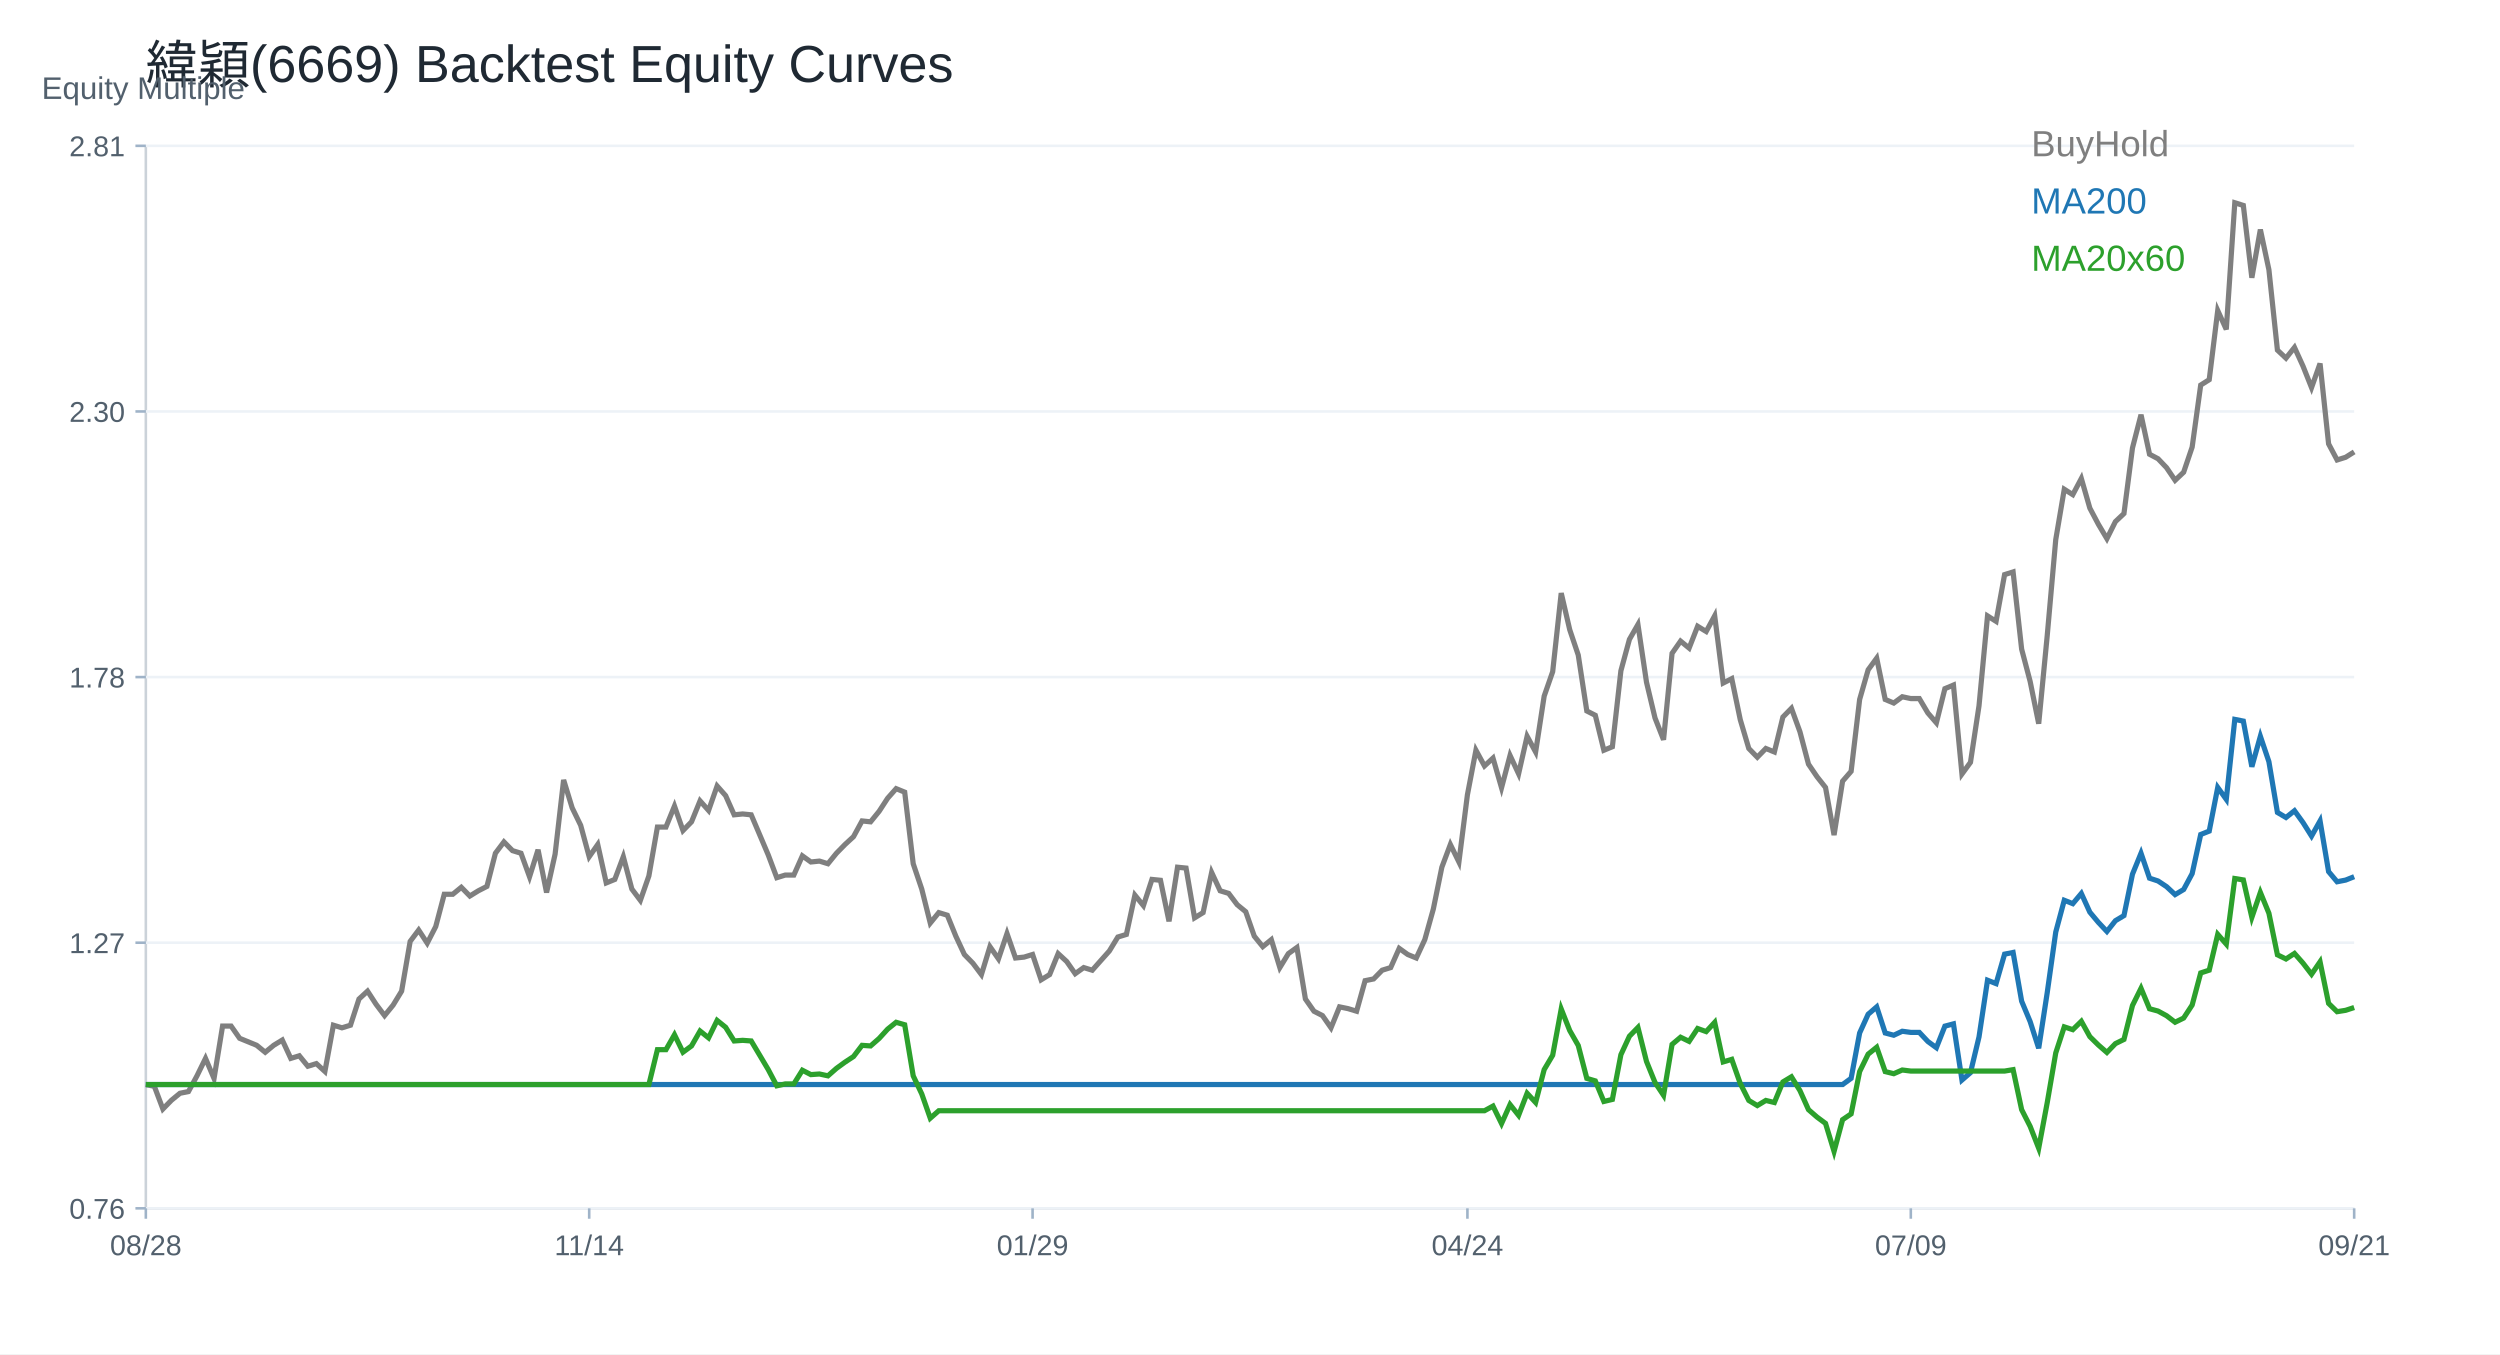
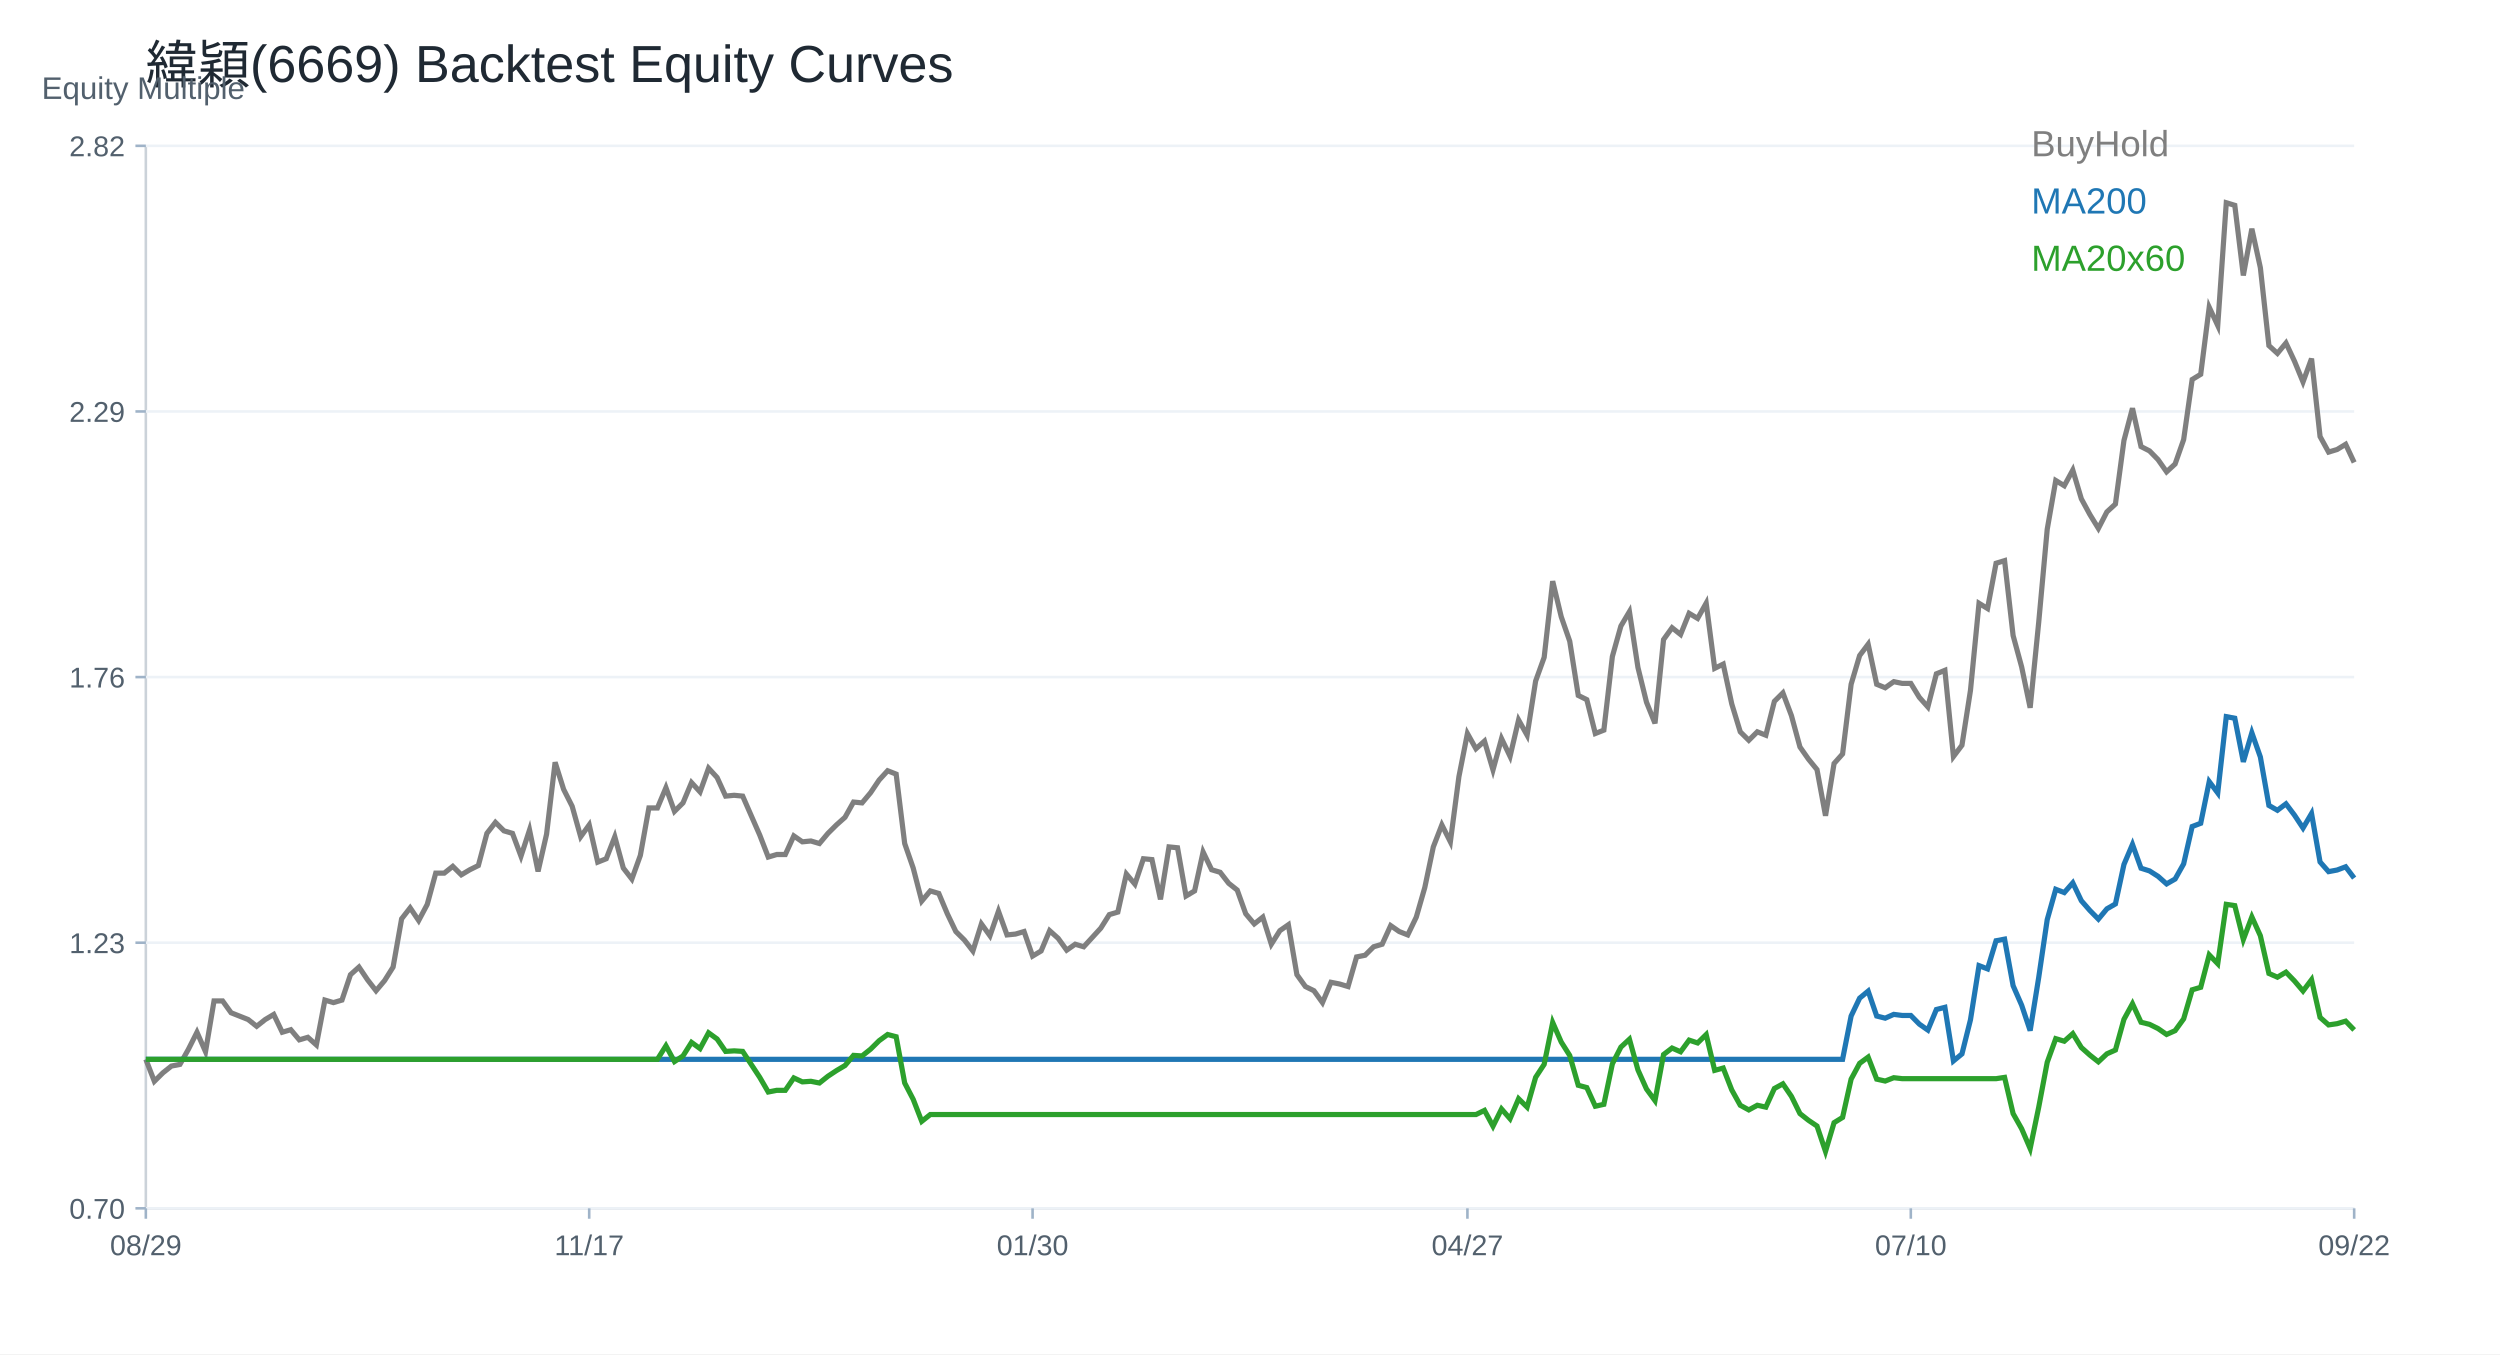
<svg xmlns="http://www.w3.org/2000/svg" width="960" height="520" viewBox="0 0 960 520">
  <rect width="100%" height="100%" fill="white" />
  <text x="56.00" y="32.00" font-size="20" font-family="Arial" fill="#1f2933" text-anchor="start">緯穎(6669) Backtest Equity Curves</text>
  <line x1="56" y1="464" x2="904" y2="464" stroke="#cbd2d9" />
  <line x1="56" y1="56" x2="56" y2="464" stroke="#cbd2d9" />
  <text x="16.00" y="38.00" font-size="12" font-family="Arial" fill="#52606d" text-anchor="start">Equity Multiple</text>
  <line x1="56" y1="464.00" x2="904" y2="464.00" stroke="#edf2f7" />
  <line x1="52" y1="464.00" x2="56" y2="464.00" stroke="#9fb3c8" />
-   <text x="48.00" y="468.00" font-size="11" font-family="Arial" fill="#52606d" text-anchor="end">0.76</text>
+   <text x="48.00" y="468.00" font-size="11" font-family="Arial" fill="#52606d" text-anchor="end">0.70</text>
  <line x1="56" y1="362.00" x2="904" y2="362.00" stroke="#edf2f7" />
  <line x1="52" y1="362.00" x2="56" y2="362.00" stroke="#9fb3c8" />
-   <text x="48.00" y="366.00" font-size="11" font-family="Arial" fill="#52606d" text-anchor="end">1.27</text>
+   <text x="48.00" y="366.00" font-size="11" font-family="Arial" fill="#52606d" text-anchor="end">1.23</text>
  <line x1="56" y1="260.00" x2="904" y2="260.00" stroke="#edf2f7" />
  <line x1="52" y1="260.00" x2="56" y2="260.00" stroke="#9fb3c8" />
-   <text x="48.00" y="264.00" font-size="11" font-family="Arial" fill="#52606d" text-anchor="end">1.78</text>
+   <text x="48.00" y="264.00" font-size="11" font-family="Arial" fill="#52606d" text-anchor="end">1.76</text>
  <line x1="56" y1="158.00" x2="904" y2="158.00" stroke="#edf2f7" />
  <line x1="52" y1="158.00" x2="56" y2="158.00" stroke="#9fb3c8" />
-   <text x="48.00" y="162.00" font-size="11" font-family="Arial" fill="#52606d" text-anchor="end">2.30</text>
+   <text x="48.00" y="162.00" font-size="11" font-family="Arial" fill="#52606d" text-anchor="end">2.29</text>
  <line x1="56" y1="56.00" x2="904" y2="56.00" stroke="#edf2f7" />
  <line x1="52" y1="56.00" x2="56" y2="56.00" stroke="#9fb3c8" />
-   <text x="48.00" y="60.00" font-size="11" font-family="Arial" fill="#52606d" text-anchor="end">2.81</text>
+   <text x="48.00" y="60.00" font-size="11" font-family="Arial" fill="#52606d" text-anchor="end">2.82</text>
  <line x1="56.00" y1="464" x2="56.00" y2="468" stroke="#9fb3c8" />
-   <text x="56.00" y="482.00" font-size="11" font-family="Arial" fill="#52606d" text-anchor="middle">08/28</text>
+   <text x="56.00" y="482.00" font-size="11" font-family="Arial" fill="#52606d" text-anchor="middle">08/29</text>
  <line x1="226.25" y1="464" x2="226.25" y2="468" stroke="#9fb3c8" />
-   <text x="226.25" y="482.00" font-size="11" font-family="Arial" fill="#52606d" text-anchor="middle">11/14</text>
+   <text x="226.25" y="482.00" font-size="11" font-family="Arial" fill="#52606d" text-anchor="middle">11/17</text>
  <line x1="396.51" y1="464" x2="396.51" y2="468" stroke="#9fb3c8" />
-   <text x="396.51" y="482.00" font-size="11" font-family="Arial" fill="#52606d" text-anchor="middle">01/29</text>
+   <text x="396.51" y="482.00" font-size="11" font-family="Arial" fill="#52606d" text-anchor="middle">01/30</text>
  <line x1="563.49" y1="464" x2="563.49" y2="468" stroke="#9fb3c8" />
-   <text x="563.49" y="482.00" font-size="11" font-family="Arial" fill="#52606d" text-anchor="middle">04/24</text>
+   <text x="563.49" y="482.00" font-size="11" font-family="Arial" fill="#52606d" text-anchor="middle">04/27</text>
  <line x1="733.75" y1="464" x2="733.75" y2="468" stroke="#9fb3c8" />
-   <text x="733.75" y="482.00" font-size="11" font-family="Arial" fill="#52606d" text-anchor="middle">07/09</text>
+   <text x="733.75" y="482.00" font-size="11" font-family="Arial" fill="#52606d" text-anchor="middle">07/10</text>
  <line x1="904.00" y1="464" x2="904.00" y2="468" stroke="#9fb3c8" />
-   <text x="904.00" y="482.00" font-size="11" font-family="Arial" fill="#52606d" text-anchor="middle">09/21</text>
-   <polyline fill="none" stroke="#7f7f7f" stroke-width="2" points="56.00,416.47 59.27,417.14 62.55,425.86 65.82,422.51 69.10,419.82 72.37,419.15 75.64,413.12 78.92,406.42 82.19,414.13 85.47,394.01 88.74,394.01 92.02,398.71 95.29,400.05 98.56,401.39 101.84,404.07 105.11,401.39 108.39,399.38 111.66,406.42 114.93,405.41 118.21,409.43 121.48,408.43 124.76,411.44 128.03,393.68 131.31,394.68 134.58,393.68 137.85,383.62 141.13,380.60 144.40,385.63 147.68,389.99 150.95,385.97 154.22,380.60 157.50,361.50 160.77,357.14 164.05,362.17 167.32,355.80 170.59,343.40 173.87,343.40 177.14,340.72 180.42,344.07 183.69,342.06 186.97,340.38 190.24,327.64 193.51,323.29 196.79,326.64 200.06,327.64 203.34,336.69 206.61,326.30 209.88,342.73 213.16,327.98 216.43,299.49 219.71,310.21 222.98,316.92 226.25,328.98 229.53,324.29 232.80,339.04 236.08,337.70 239.35,328.98 242.63,341.39 245.90,345.74 249.17,336.36 252.45,317.59 255.72,317.59 259.00,309.54 262.27,318.93 265.54,315.58 268.82,307.53 272.09,311.22 275.37,301.83 278.64,305.52 281.92,312.89 285.19,312.56 288.46,312.89 291.74,320.60 295.01,328.31 298.29,337.03 301.56,336.02 304.83,336.02 308.11,328.65 311.38,331.00 314.66,330.66 317.93,331.67 321.20,327.64 324.48,324.29 327.75,321.27 331.03,315.24 334.30,315.58 337.58,311.55 340.85,306.53 344.12,302.84 347.40,304.18 350.67,331.67 353.95,341.39 357.22,354.46 360.49,350.44 363.77,351.44 367.04,359.49 370.32,366.53 373.59,369.88 376.86,374.24 380.14,363.51 383.41,368.20 386.69,358.48 389.96,367.87 393.24,367.53 396.51,366.53 399.78,376.25 403.06,374.24 406.33,366.19 409.61,369.21 412.88,373.90 416.15,371.55 419.43,372.56 422.70,368.87 425.98,365.19 429.25,359.82 432.53,358.82 435.80,343.73 439.07,347.76 442.35,337.70 445.62,338.03 448.90,353.79 452.17,333.01 455.44,333.34 458.72,352.45 461.99,350.44 465.27,335.02 468.54,342.06 471.81,343.06 475.09,347.42 478.36,350.10 481.64,359.49 484.91,363.51 488.19,360.83 491.46,371.55 494.73,366.19 498.01,363.84 501.28,383.62 504.56,388.31 507.83,389.99 511.10,394.68 514.38,386.64 517.65,387.31 520.93,388.31 524.20,376.58 527.47,375.91 530.75,372.56 534.02,371.55 537.30,364.18 540.57,366.53 543.85,367.87 547.12,360.83 550.39,349.10 553.67,333.01 556.94,324.29 560.22,331.00 563.49,305.18 566.76,288.09 570.04,294.12 573.31,291.11 576.59,302.50 579.86,290.10 583.14,297.14 586.41,282.73 589.68,288.76 592.96,267.31 596.23,257.92 599.51,227.75 602.78,241.83 606.05,251.55 609.33,273.01 612.60,274.68 615.88,288.09 619.15,286.75 622.42,257.59 625.70,245.52 628.97,239.82 632.25,261.94 635.52,275.69 638.80,284.07 642.07,250.88 645.34,246.19 648.62,248.87 651.89,240.49 655.17,242.50 658.44,236.47 661.71,262.28 664.99,260.60 668.26,276.36 671.54,287.42 674.81,290.77 678.08,287.42 681.36,288.76 684.63,275.35 687.91,272.00 691.18,281.01 694.46,293.43 697.73,298.25 701.00,302.39 704.28,320.67 707.55,299.98 710.83,296.19 714.10,268.59 717.37,257.21 720.65,252.73 723.92,268.59 727.20,269.97 730.47,267.56 733.75,268.25 737.02,268.25 740.29,273.77 743.57,277.56 746.84,264.45 750.12,263.07 753.39,297.22 756.66,292.74 759.94,271.01 763.21,236.52 766.49,238.59 769.76,220.65 773.03,219.62 776.31,249.28 779.58,261.69 782.86,277.90 786.13,244.10 789.41,207.20 792.68,187.88 795.95,189.95 799.23,183.74 802.50,195.13 805.78,201.33 809.05,206.85 812.32,200.30 815.60,197.20 818.87,172.02 822.15,159.26 825.42,174.43 828.69,176.16 831.97,179.61 835.24,184.43 838.52,181.33 841.79,171.67 845.07,147.87 848.34,145.80 851.61,119.25 854.89,126.49 858.16,77.86 861.44,78.89 864.71,106.66 867.98,88.14 871.26,103.58 874.53,134.44 877.81,137.53 881.08,133.41 884.36,140.61 887.63,148.84 890.90,139.58 894.18,170.45 897.45,176.62 900.73,175.59 904.00,173.53" />
+   <text x="904.00" y="482.00" font-size="11" font-family="Arial" fill="#52606d" text-anchor="middle">09/22</text>
+   <polyline fill="none" stroke="#7f7f7f" stroke-width="2" points="56.00,406.78 59.27,415.22 62.55,411.97 65.82,409.37 69.10,408.72 72.37,402.88 75.64,396.38 78.92,403.85 82.19,384.35 85.47,384.35 88.74,388.90 92.02,390.20 95.29,391.50 98.56,394.10 101.84,391.50 105.11,389.55 108.39,396.38 111.66,395.40 114.93,399.30 118.21,398.33 121.48,401.25 124.76,384.03 128.03,385.00 131.31,384.03 134.58,374.28 137.85,371.35 141.13,376.23 144.40,380.45 147.68,376.55 150.95,371.35 154.22,352.83 157.50,348.61 160.77,353.48 164.05,347.31 167.32,335.28 170.59,335.28 173.87,332.68 177.14,335.93 180.42,333.98 183.69,332.36 186.97,320.01 190.24,315.79 193.51,319.04 196.79,320.01 200.06,328.78 203.34,318.71 206.61,334.63 209.88,320.34 213.16,292.71 216.43,303.11 219.71,309.61 222.98,321.31 226.25,316.76 229.53,331.06 232.80,329.76 236.08,321.31 239.35,333.33 242.63,337.56 245.90,328.46 249.17,310.26 252.45,310.26 255.72,302.46 259.00,311.56 262.27,308.31 265.54,300.51 268.82,304.09 272.09,294.99 275.37,298.56 278.64,305.71 281.92,305.39 285.19,305.71 288.46,313.19 291.74,320.66 295.01,329.11 298.29,328.13 301.56,328.13 304.83,320.99 308.11,323.26 311.38,322.94 314.66,323.91 317.93,320.01 321.20,316.76 324.48,313.84 327.75,307.99 331.03,308.31 334.30,304.41 337.58,299.54 340.85,295.96 344.12,297.26 347.40,323.91 350.67,333.33 353.95,346.01 357.22,342.11 360.49,343.08 363.77,350.88 367.04,357.71 370.32,360.96 373.59,365.18 376.86,354.78 380.14,359.33 383.41,349.91 386.69,359.01 389.96,358.68 393.24,357.71 396.51,367.13 399.78,365.18 403.06,357.38 406.33,360.31 409.61,364.86 412.88,362.58 416.15,363.56 419.43,359.98 422.70,356.41 425.98,351.21 429.25,350.23 432.53,335.61 435.80,339.51 439.07,329.76 442.35,330.08 445.62,345.36 448.90,325.21 452.17,325.54 455.44,344.06 458.72,342.11 461.99,327.16 465.27,333.98 468.54,334.96 471.81,339.18 475.09,341.78 478.36,350.88 481.64,354.78 484.91,352.18 488.19,362.58 491.46,357.38 494.73,355.11 498.01,374.28 501.28,378.83 504.56,380.45 507.83,385.00 511.10,377.20 514.38,377.85 517.65,378.83 520.93,367.46 524.20,366.81 527.47,363.56 530.75,362.58 534.02,355.43 537.30,357.71 540.57,359.01 543.85,352.18 547.12,340.81 550.39,325.21 553.67,316.76 556.94,323.26 560.22,298.24 563.49,281.67 566.76,287.51 570.04,284.59 573.31,295.64 576.59,283.62 579.86,290.44 583.14,276.47 586.41,282.32 589.68,261.52 592.96,252.42 596.23,223.17 599.51,236.82 602.78,246.24 606.05,267.04 609.33,268.67 612.60,281.67 615.88,280.37 619.15,252.09 622.42,240.40 625.70,234.87 628.97,256.32 632.25,269.64 635.52,277.77 638.80,245.60 642.07,241.05 645.34,243.65 648.62,235.52 651.89,237.47 655.17,231.62 658.44,256.64 661.71,255.02 664.99,270.29 668.26,281.02 671.54,284.27 674.81,281.02 678.08,282.32 681.36,269.32 684.63,266.07 687.91,274.80 691.18,286.84 694.46,291.52 697.73,295.53 701.00,313.25 704.28,293.19 707.55,289.51 710.83,262.76 714.10,251.73 717.37,247.38 720.65,262.76 723.92,264.10 727.20,261.76 730.47,262.43 733.75,262.43 737.02,267.78 740.29,271.46 743.57,258.75 746.84,257.41 750.12,290.52 753.39,286.17 756.66,265.11 759.94,231.67 763.21,233.67 766.49,216.29 769.76,215.28 773.03,244.04 776.31,256.08 779.58,271.79 782.86,239.02 786.13,203.25 789.41,184.52 792.68,186.53 795.95,180.51 799.23,191.54 802.50,197.56 805.78,202.91 809.05,196.56 812.32,193.55 815.60,169.14 818.87,156.77 822.15,171.48 825.42,173.15 828.69,176.50 831.97,181.18 835.24,178.17 838.52,168.81 841.79,145.73 845.07,143.73 848.34,117.98 851.61,125.00 854.89,77.86 858.16,78.85 861.44,105.78 864.71,87.83 867.98,102.79 871.26,132.71 874.53,135.70 877.81,131.71 881.08,138.70 884.36,146.67 887.63,137.70 890.90,167.62 894.18,173.60 897.45,172.61 900.73,170.61 904.00,177.59" />
  <text x="780.00" y="60.00" font-size="14" font-family="Arial" fill="#7f7f7f" text-anchor="start">BuyHold</text>
-   <polyline fill="none" stroke="#1f77b4" stroke-width="2" points="56.00,416.47 59.27,416.47 62.55,416.47 65.82,416.47 69.10,416.47 72.37,416.47 75.64,416.47 78.92,416.47 82.19,416.47 85.47,416.47 88.74,416.47 92.02,416.47 95.29,416.47 98.56,416.47 101.84,416.47 105.11,416.47 108.39,416.47 111.66,416.47 114.93,416.47 118.21,416.47 121.48,416.47 124.76,416.47 128.03,416.47 131.31,416.47 134.58,416.47 137.85,416.47 141.13,416.47 144.40,416.47 147.68,416.47 150.95,416.47 154.22,416.47 157.50,416.47 160.77,416.47 164.05,416.47 167.32,416.47 170.59,416.47 173.87,416.47 177.14,416.47 180.42,416.47 183.69,416.47 186.97,416.47 190.24,416.47 193.51,416.47 196.79,416.47 200.06,416.47 203.34,416.47 206.61,416.47 209.88,416.47 213.16,416.47 216.43,416.47 219.71,416.47 222.98,416.47 226.25,416.47 229.53,416.47 232.80,416.47 236.08,416.47 239.35,416.47 242.63,416.47 245.90,416.47 249.17,416.47 252.45,416.47 255.72,416.47 259.00,416.47 262.27,416.47 265.54,416.47 268.82,416.47 272.09,416.47 275.37,416.47 278.64,416.47 281.92,416.47 285.19,416.47 288.46,416.47 291.74,416.47 295.01,416.47 298.29,416.47 301.56,416.47 304.83,416.47 308.11,416.47 311.38,416.47 314.66,416.47 317.93,416.47 321.20,416.47 324.48,416.47 327.75,416.47 331.03,416.47 334.30,416.47 337.58,416.47 340.85,416.47 344.12,416.47 347.40,416.47 350.67,416.47 353.95,416.47 357.22,416.47 360.49,416.47 363.77,416.47 367.04,416.47 370.32,416.47 373.59,416.47 376.86,416.47 380.14,416.47 383.41,416.47 386.69,416.47 389.96,416.47 393.24,416.47 396.51,416.47 399.78,416.47 403.06,416.47 406.33,416.47 409.61,416.47 412.88,416.47 416.15,416.47 419.43,416.47 422.70,416.47 425.98,416.47 429.25,416.47 432.53,416.47 435.80,416.47 439.07,416.47 442.35,416.47 445.62,416.47 448.90,416.47 452.17,416.47 455.44,416.47 458.72,416.47 461.99,416.47 465.27,416.47 468.54,416.47 471.81,416.47 475.09,416.47 478.36,416.47 481.64,416.47 484.91,416.47 488.19,416.47 491.46,416.47 494.73,416.47 498.01,416.47 501.28,416.47 504.56,416.47 507.83,416.47 511.10,416.47 514.38,416.47 517.65,416.47 520.93,416.47 524.20,416.47 527.47,416.47 530.75,416.47 534.02,416.47 537.30,416.47 540.57,416.47 543.85,416.47 547.12,416.47 550.39,416.47 553.67,416.47 556.94,416.47 560.22,416.47 563.49,416.47 566.76,416.47 570.04,416.47 573.31,416.47 576.59,416.47 579.86,416.47 583.14,416.47 586.41,416.47 589.68,416.47 592.96,416.47 596.23,416.47 599.51,416.47 602.78,416.47 606.05,416.47 609.33,416.47 612.60,416.47 615.88,416.47 619.15,416.47 622.42,416.47 625.70,416.47 628.97,416.47 632.25,416.47 635.52,416.47 638.80,416.47 642.07,416.47 645.34,416.47 648.62,416.47 651.89,416.47 655.17,416.47 658.44,416.47 661.71,416.47 664.99,416.47 668.26,416.47 671.54,416.47 674.81,416.47 678.08,416.47 681.36,416.47 684.63,416.47 687.91,416.47 691.18,416.47 694.46,416.47 697.73,416.47 701.00,416.47 704.28,416.47 707.55,416.47 710.83,414.08 714.10,396.66 717.37,389.47 720.65,386.64 723.92,396.66 727.20,397.53 730.47,396.00 733.75,396.44 737.02,396.44 740.29,399.92 743.57,402.32 746.84,394.04 750.12,393.17 753.39,414.73 756.66,411.90 759.94,398.18 763.21,376.41 766.49,377.71 769.76,366.39 773.03,365.74 776.31,384.46 779.58,392.30 782.86,402.54 786.13,381.20 789.41,357.90 792.68,345.71 795.95,347.01 799.23,343.09 802.50,350.28 805.78,354.20 809.05,357.68 812.32,353.55 815.60,351.59 818.87,335.69 822.15,327.64 825.42,337.22 828.69,338.30 831.97,340.48 835.24,343.53 838.52,341.57 841.79,335.47 845.07,320.45 848.34,319.14 851.61,302.38 854.89,306.95 858.16,276.25 861.44,276.90 864.71,294.43 867.98,282.74 871.26,292.49 874.53,311.97 877.81,313.92 881.08,311.32 884.36,315.87 887.63,321.06 890.90,315.22 894.18,334.70 897.45,338.60 900.73,337.95 904.00,336.65" />
+   <polyline fill="none" stroke="#1f77b4" stroke-width="2" points="56.00,406.78 59.27,406.78 62.55,406.78 65.82,406.78 69.10,406.78 72.37,406.78 75.64,406.78 78.92,406.78 82.19,406.78 85.47,406.78 88.74,406.78 92.02,406.78 95.29,406.78 98.56,406.78 101.84,406.78 105.11,406.78 108.39,406.78 111.66,406.78 114.93,406.78 118.21,406.78 121.48,406.78 124.76,406.78 128.03,406.78 131.31,406.78 134.58,406.78 137.85,406.78 141.13,406.78 144.40,406.78 147.68,406.78 150.95,406.78 154.22,406.78 157.50,406.78 160.77,406.78 164.05,406.78 167.32,406.78 170.59,406.78 173.87,406.78 177.14,406.78 180.42,406.78 183.69,406.78 186.97,406.78 190.24,406.78 193.51,406.78 196.79,406.78 200.06,406.78 203.34,406.78 206.61,406.78 209.88,406.78 213.16,406.78 216.43,406.78 219.71,406.78 222.98,406.78 226.25,406.78 229.53,406.78 232.80,406.78 236.08,406.78 239.35,406.78 242.63,406.78 245.90,406.78 249.17,406.78 252.45,406.78 255.72,406.78 259.00,406.78 262.27,406.78 265.54,406.78 268.82,406.78 272.09,406.78 275.37,406.78 278.64,406.78 281.92,406.78 285.19,406.78 288.46,406.78 291.74,406.78 295.01,406.78 298.29,406.78 301.56,406.78 304.83,406.78 308.11,406.78 311.38,406.78 314.66,406.78 317.93,406.78 321.20,406.78 324.48,406.78 327.75,406.78 331.03,406.78 334.30,406.78 337.58,406.78 340.85,406.78 344.12,406.78 347.40,406.78 350.67,406.78 353.95,406.78 357.22,406.78 360.49,406.78 363.77,406.78 367.04,406.78 370.32,406.78 373.59,406.78 376.86,406.78 380.14,406.78 383.41,406.78 386.69,406.78 389.96,406.78 393.24,406.78 396.51,406.78 399.78,406.78 403.06,406.78 406.33,406.78 409.61,406.78 412.88,406.78 416.15,406.78 419.43,406.78 422.70,406.78 425.98,406.78 429.25,406.78 432.53,406.78 435.80,406.78 439.07,406.78 442.35,406.78 445.62,406.78 448.90,406.78 452.17,406.78 455.44,406.78 458.72,406.78 461.99,406.78 465.27,406.78 468.54,406.78 471.81,406.78 475.09,406.78 478.36,406.78 481.64,406.78 484.91,406.78 488.19,406.78 491.46,406.78 494.73,406.78 498.01,406.78 501.28,406.78 504.56,406.78 507.83,406.78 511.10,406.78 514.38,406.78 517.65,406.78 520.93,406.78 524.20,406.78 527.47,406.78 530.75,406.78 534.02,406.78 537.30,406.78 540.57,406.78 543.85,406.78 547.12,406.78 550.39,406.78 553.67,406.78 556.94,406.78 560.22,406.78 563.49,406.78 566.76,406.78 570.04,406.78 573.31,406.78 576.59,406.78 579.86,406.78 583.14,406.78 586.41,406.78 589.68,406.78 592.96,406.78 596.23,406.78 599.51,406.78 602.78,406.78 606.05,406.78 609.33,406.78 612.60,406.78 615.88,406.78 619.15,406.78 622.42,406.78 625.70,406.78 628.97,406.78 632.25,406.78 635.52,406.78 638.80,406.78 642.07,406.78 645.34,406.78 648.62,406.78 651.89,406.78 655.17,406.78 658.44,406.78 661.71,406.78 664.99,406.78 668.26,406.78 671.54,406.78 674.81,406.78 678.08,406.78 681.36,406.78 684.63,406.78 687.91,406.78 691.18,406.78 694.46,406.78 697.73,406.78 701.00,406.78 704.28,406.78 707.55,406.78 710.83,390.15 714.10,383.29 717.37,380.58 720.65,390.15 723.92,390.98 727.20,389.52 730.47,389.94 733.75,389.94 737.02,393.26 740.29,395.55 743.57,387.65 746.84,386.82 750.12,407.40 753.39,404.70 756.66,391.60 759.94,370.81 763.21,372.06 766.49,361.25 769.76,360.63 773.03,378.50 776.31,385.99 779.58,395.76 782.86,375.39 786.13,353.14 789.41,341.50 792.68,342.75 795.95,339.01 799.23,345.87 802.50,349.61 805.78,352.94 809.05,348.99 812.32,347.11 815.60,331.94 818.87,324.25 822.15,333.39 825.42,334.43 828.69,336.51 831.97,339.42 835.24,337.55 838.52,331.73 841.79,317.39 845.07,316.14 848.34,300.13 851.61,304.50 854.89,275.19 858.16,275.81 861.44,292.55 864.71,281.39 867.98,290.69 871.26,309.29 874.53,311.15 877.81,308.67 881.08,313.01 884.36,317.97 887.63,312.39 890.90,330.99 894.18,334.71 897.45,334.09 900.73,332.85 904.00,337.19" />
  <text x="780.00" y="82.00" font-size="14" font-family="Arial" fill="#1f77b4" text-anchor="start">MA200</text>
-   <polyline fill="none" stroke="#2ca02c" stroke-width="2" points="56.00,416.47 59.27,416.47 62.55,416.47 65.82,416.47 69.10,416.47 72.37,416.47 75.64,416.47 78.92,416.47 82.19,416.47 85.47,416.47 88.74,416.47 92.02,416.47 95.29,416.47 98.56,416.47 101.84,416.47 105.11,416.47 108.39,416.47 111.66,416.47 114.93,416.47 118.21,416.47 121.48,416.47 124.76,416.47 128.03,416.47 131.31,416.47 134.58,416.47 137.85,416.47 141.13,416.47 144.40,416.47 147.68,416.47 150.95,416.47 154.22,416.47 157.50,416.47 160.77,416.47 164.05,416.47 167.32,416.47 170.59,416.47 173.87,416.47 177.14,416.47 180.42,416.47 183.69,416.47 186.97,416.47 190.24,416.47 193.51,416.47 196.79,416.47 200.06,416.47 203.34,416.47 206.61,416.47 209.88,416.47 213.16,416.47 216.43,416.47 219.71,416.47 222.98,416.47 226.25,416.47 229.53,416.47 232.80,416.47 236.08,416.47 239.35,416.47 242.63,416.47 245.90,416.47 249.17,416.47 252.45,403.08 255.72,403.08 259.00,397.34 262.27,404.04 265.54,401.64 268.82,395.91 272.09,398.54 275.37,391.84 278.64,394.47 281.92,399.73 285.19,399.49 288.46,399.73 291.74,405.23 295.01,410.73 298.29,416.95 301.56,416.23 304.83,416.23 308.11,410.97 311.38,412.65 314.66,412.41 317.93,413.12 321.20,410.25 324.48,407.86 327.75,405.71 331.03,401.41 334.30,401.64 337.58,398.77 340.85,395.19 344.12,392.56 347.40,393.51 350.67,413.12 353.95,420.06 357.22,429.39 360.49,426.52 363.77,426.52 367.04,426.52 370.32,426.52 373.59,426.52 376.86,426.52 380.14,426.52 383.41,426.52 386.69,426.52 389.96,426.52 393.24,426.52 396.51,426.52 399.78,426.52 403.06,426.52 406.33,426.52 409.61,426.52 412.88,426.52 416.15,426.52 419.43,426.52 422.70,426.52 425.98,426.52 429.25,426.52 432.53,426.52 435.80,426.52 439.07,426.52 442.35,426.52 445.62,426.52 448.90,426.52 452.17,426.52 455.44,426.52 458.72,426.52 461.99,426.52 465.27,426.52 468.54,426.52 471.81,426.52 475.09,426.52 478.36,426.52 481.64,426.52 484.91,426.52 488.19,426.52 491.46,426.52 494.73,426.52 498.01,426.52 501.28,426.52 504.56,426.52 507.83,426.52 511.10,426.52 514.38,426.52 517.65,426.52 520.93,426.52 524.20,426.52 527.47,426.52 530.75,426.52 534.02,426.52 537.30,426.52 540.57,426.52 543.85,426.52 547.12,426.52 550.39,426.52 553.67,426.52 556.94,426.52 560.22,426.52 563.49,426.52 566.76,426.52 570.04,426.52 573.31,424.74 576.59,431.45 579.86,424.15 583.14,428.29 586.41,419.81 589.68,423.36 592.96,410.73 596.23,405.21 599.51,387.45 602.78,395.74 606.05,401.46 609.33,414.09 612.60,415.07 615.88,422.96 619.15,422.18 622.42,405.01 625.70,397.91 628.97,394.55 632.25,407.58 635.52,415.66 638.80,420.60 642.07,401.06 645.34,398.30 648.62,399.88 651.89,394.95 655.17,396.13 658.44,392.58 661.71,407.77 664.99,406.79 668.26,416.06 671.54,422.57 674.81,424.54 678.08,422.57 681.36,423.36 684.63,415.47 687.91,413.49 691.18,418.80 694.46,426.11 697.73,428.95 701.00,431.38 704.28,442.14 707.55,429.96 710.83,427.73 714.10,411.49 717.37,404.79 720.65,402.15 723.92,411.49 727.20,412.30 730.47,410.88 733.75,411.29 737.02,411.29 740.29,411.29 743.57,411.29 746.84,411.29 750.12,411.29 753.39,411.29 756.66,411.29 759.94,411.29 763.21,411.29 766.49,411.29 769.76,411.29 773.03,410.75 776.31,426.11 779.58,432.53 782.86,440.93 786.13,423.43 789.41,404.32 792.68,394.32 795.95,395.39 799.23,392.18 802.50,398.07 805.78,401.29 809.05,404.14 812.32,400.75 815.60,399.14 818.87,386.11 822.15,379.50 825.42,387.36 828.69,388.25 831.97,390.04 835.24,392.54 838.52,390.93 841.79,385.93 845.07,373.61 848.34,372.54 851.61,358.79 854.89,362.54 858.16,337.36 861.44,337.89 864.71,352.27 867.98,342.69 871.26,350.68 874.53,366.65 877.81,368.25 881.08,366.12 884.36,369.85 887.63,374.11 890.90,369.32 894.18,385.30 897.45,388.49 900.73,387.96 904.00,386.89" />
+   <polyline fill="none" stroke="#2ca02c" stroke-width="2" points="56.00,406.78 59.27,406.78 62.55,406.78 65.82,406.78 69.10,406.78 72.37,406.78 75.64,406.78 78.92,406.78 82.19,406.78 85.47,406.78 88.74,406.78 92.02,406.78 95.29,406.78 98.56,406.78 101.84,406.78 105.11,406.78 108.39,406.78 111.66,406.78 114.93,406.78 118.21,406.78 121.48,406.78 124.76,406.78 128.03,406.78 131.31,406.78 134.58,406.78 137.85,406.78 141.13,406.78 144.40,406.78 147.68,406.78 150.95,406.78 154.22,406.78 157.50,406.78 160.77,406.78 164.05,406.78 167.32,406.78 170.59,406.78 173.87,406.78 177.14,406.78 180.42,406.78 183.69,406.78 186.97,406.78 190.24,406.78 193.51,406.78 196.79,406.78 200.06,406.78 203.34,406.78 206.61,406.78 209.88,406.78 213.16,406.78 216.43,406.78 219.71,406.78 222.98,406.78 226.25,406.78 229.53,406.78 232.80,406.78 236.08,406.78 239.35,406.78 242.63,406.78 245.90,406.78 249.17,406.78 252.45,406.78 255.72,401.58 259.00,407.64 262.27,405.48 265.54,400.28 268.82,402.66 272.09,396.60 275.37,398.98 278.64,403.74 281.92,403.53 285.19,403.74 288.46,408.72 291.74,413.70 295.01,419.33 298.29,418.68 301.56,418.68 304.83,413.92 308.11,415.44 311.38,415.22 314.66,415.87 317.93,413.27 321.20,411.11 324.48,409.16 327.75,405.26 331.03,405.48 334.30,402.88 337.58,399.63 340.85,397.25 344.12,398.11 347.40,415.87 350.67,422.15 353.95,430.59 357.22,427.99 360.49,427.99 363.77,427.99 367.04,427.99 370.32,427.99 373.59,427.99 376.86,427.99 380.14,427.99 383.41,427.99 386.69,427.99 389.96,427.99 393.24,427.99 396.51,427.99 399.78,427.99 403.06,427.99 406.33,427.99 409.61,427.99 412.88,427.99 416.15,427.99 419.43,427.99 422.70,427.99 425.98,427.99 429.25,427.99 432.53,427.99 435.80,427.99 439.07,427.99 442.35,427.99 445.62,427.99 448.90,427.99 452.17,427.99 455.44,427.99 458.72,427.99 461.99,427.99 465.27,427.99 468.54,427.99 471.81,427.99 475.09,427.99 478.36,427.99 481.64,427.99 484.91,427.99 488.19,427.99 491.46,427.99 494.73,427.99 498.01,427.99 501.28,427.99 504.56,427.99 507.83,427.99 511.10,427.99 514.38,427.99 517.65,427.99 520.93,427.99 524.20,427.99 527.47,427.99 530.75,427.99 534.02,427.99 537.30,427.99 540.57,427.99 543.85,427.99 547.12,427.99 550.39,427.99 553.67,427.99 556.94,427.99 560.22,427.99 563.49,427.99 566.76,427.99 570.04,426.39 573.31,432.46 576.59,425.85 579.86,429.60 583.14,421.92 586.41,425.14 589.68,413.70 592.96,408.70 596.23,392.63 599.51,400.13 602.78,405.31 606.05,416.74 609.33,417.63 612.60,424.78 615.88,424.06 619.15,408.52 622.42,402.09 625.70,399.06 628.97,410.85 632.25,418.17 635.52,422.64 638.80,404.95 642.07,402.45 645.34,403.88 648.62,399.41 651.89,400.49 655.17,397.27 658.44,411.02 661.71,410.13 664.99,418.53 668.26,424.42 671.54,426.21 674.81,424.42 678.08,425.14 681.36,417.99 684.63,416.20 687.91,421.01 691.18,427.62 694.46,430.20 697.73,432.40 701.00,442.14 704.28,431.11 707.55,429.09 710.83,414.39 714.10,408.32 717.37,405.93 720.65,414.39 723.92,415.12 727.20,413.84 730.47,414.21 733.75,414.21 737.02,414.21 740.29,414.21 743.57,414.21 746.84,414.21 750.12,414.21 753.39,414.21 756.66,414.21 759.94,414.21 763.21,414.21 766.49,414.21 769.76,413.72 773.03,427.62 776.31,433.44 779.58,441.04 782.86,425.20 786.13,407.90 789.41,398.85 792.68,399.82 795.95,396.91 799.23,402.24 802.50,405.15 805.78,407.74 809.05,404.67 812.32,403.21 815.60,391.41 818.87,385.43 822.15,392.54 825.42,393.35 828.69,394.97 831.97,397.23 835.24,395.77 838.52,391.25 841.79,380.09 845.07,379.12 848.34,366.67 851.61,370.07 854.89,347.27 858.16,347.76 861.44,360.78 864.71,352.10 867.98,359.33 871.26,373.80 874.53,375.24 877.81,373.31 881.08,376.69 884.36,380.55 887.63,376.21 890.90,390.67 894.18,393.57 897.45,393.09 900.73,392.12 904.00,395.50" />
  <text x="780.00" y="104.00" font-size="14" font-family="Arial" fill="#2ca02c" text-anchor="start">MA20x60</text>
</svg>
